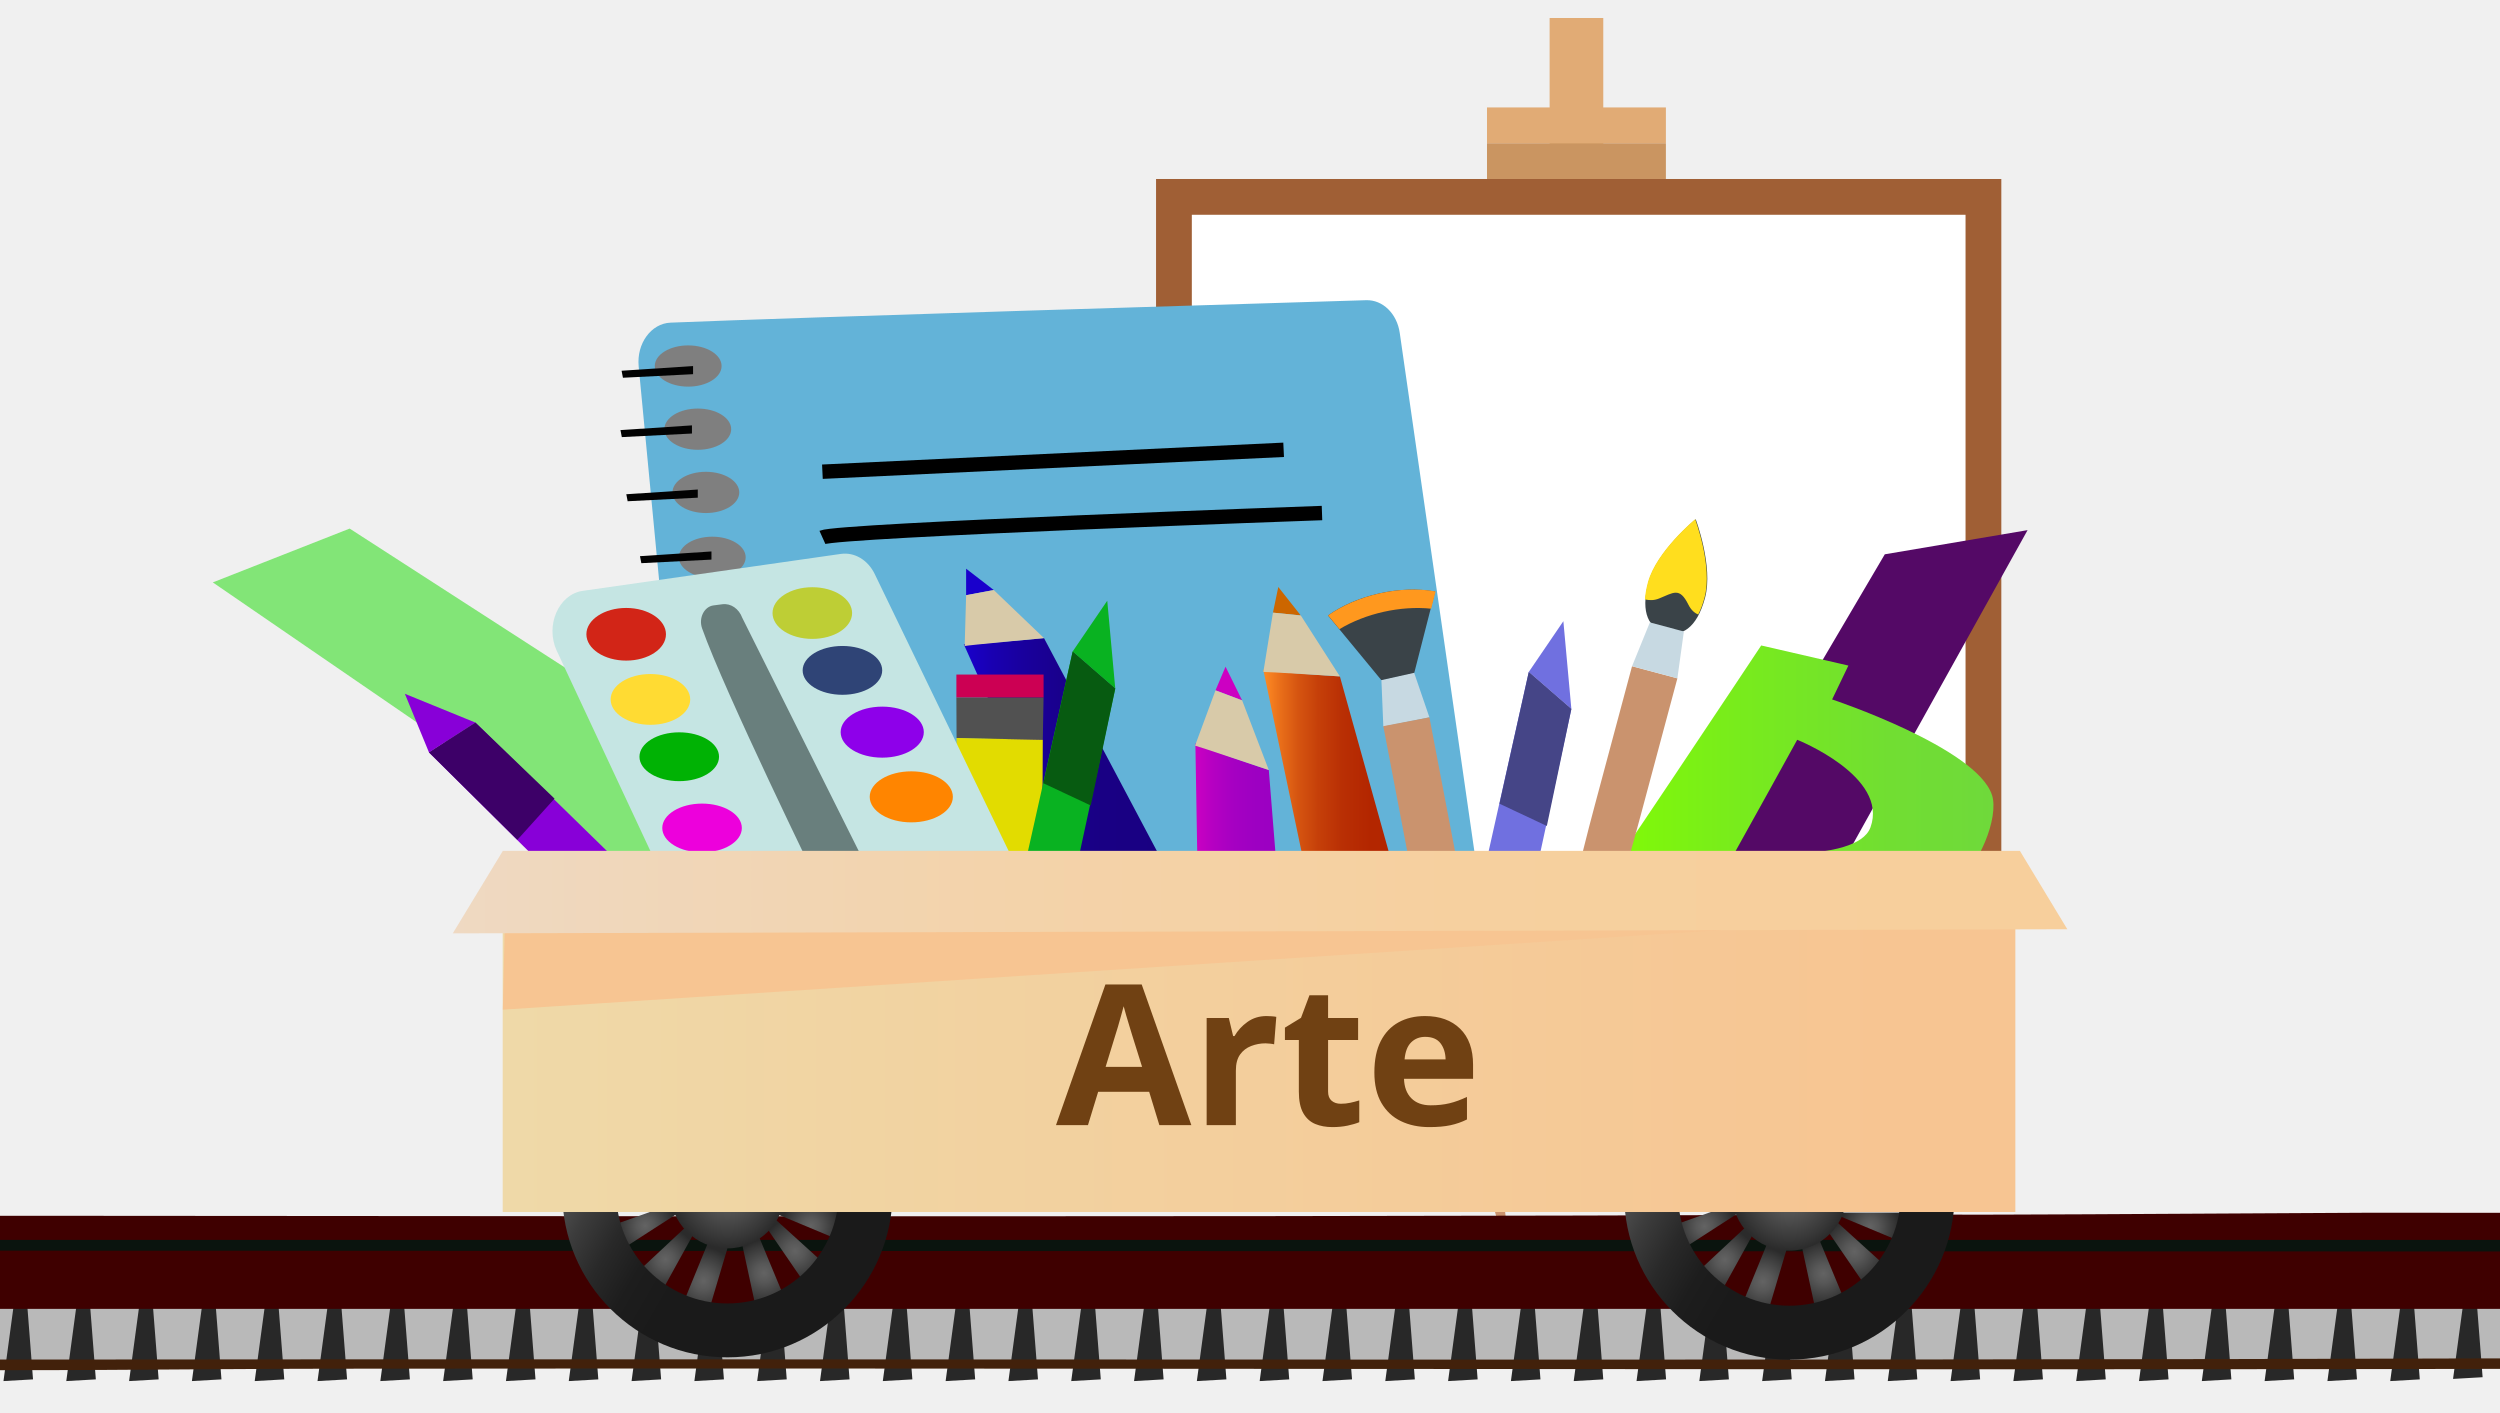
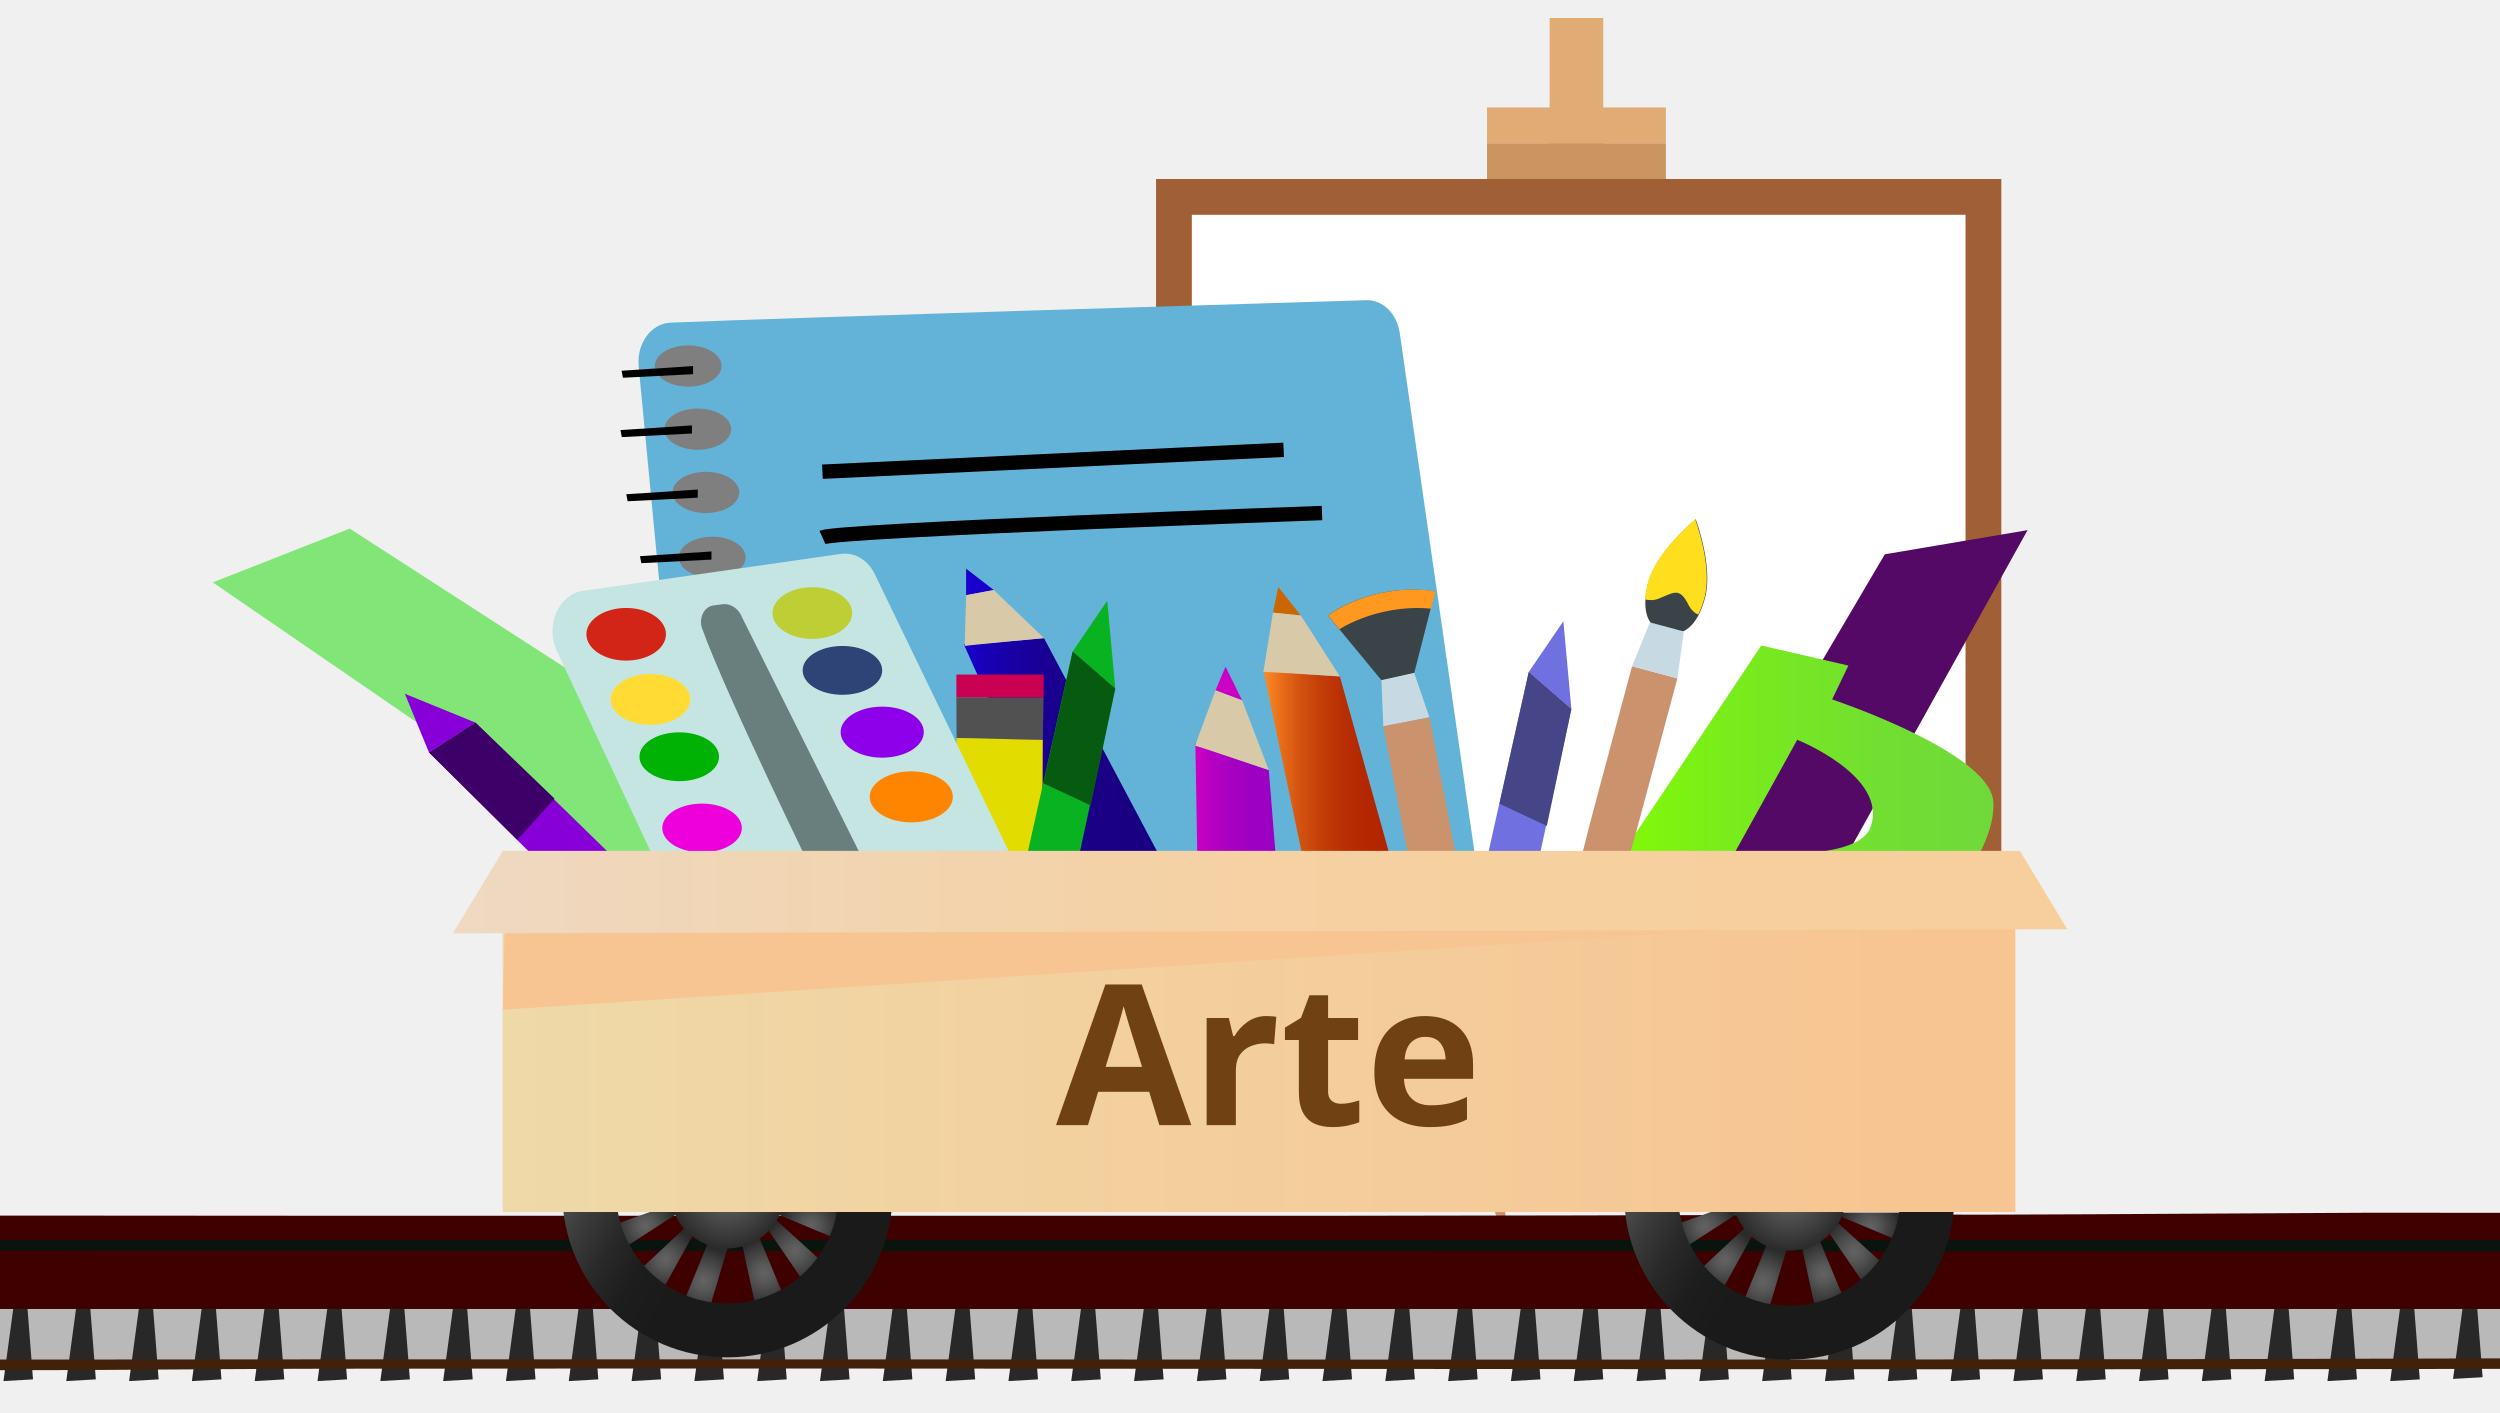
<svg xmlns="http://www.w3.org/2000/svg" xmlns:xlink="http://www.w3.org/1999/xlink" id="Camada_2" data-name="Camada 2" version="1.1" viewBox="0 0 1911.52 1080">
  <defs>
    <style>
      .cls-1, .cls-2, .cls-3, .cls-4, .cls-5, .cls-6, .cls-7, .cls-8, .cls-9, .cls-10, .cls-11, .cls-12, .cls-13, .cls-14, .cls-15, .cls-16, .cls-17, .cls-18, .cls-19, .cls-20, .cls-21, .cls-22, .cls-23, .cls-24, .cls-25, .cls-26, .cls-27, .cls-28, .cls-29, .cls-30, .cls-31, .cls-32, .cls-33, .cls-34, .cls-35, .cls-36, .cls-37, .cls-38, .cls-39, .cls-40, .cls-41, .cls-42, .cls-43, .cls-44, .cls-45, .cls-46, .cls-47, .cls-48, .cls-49, .cls-50, .cls-51, .cls-52, .cls-53, .cls-54, .cls-55, .cls-56, .cls-57, .cls-58, .cls-59, .cls-60, .cls-61, .cls-62, .cls-63, .cls-64, .cls-65, .cls-66, .cls-67 {
        stroke-width: 0px;
      }

      .cls-1, .cls-68 {
        fill: #020202;
      }

      .cls-2 {
        fill: #697f7d;
      }

      .cls-3 {
        fill: url(#Gradiente_sem_nome_131-7);
      }

      .cls-4 {
        fill: #ffdb33;
      }

      .cls-5 {
        fill: url(#Gradiente_sem_nome_191);
      }

      .cls-6 {
        fill: #42210b;
      }

      .cls-7 {
        fill: url(#Gradiente_sem_nome_131-2);
      }

      .cls-8 {
        fill: #000;
        opacity: .23;
      }

      .cls-69 {
        fill: #704113;
        font-family: Effra-Heavy, Effra;
        font-size: 150px;
        font-weight: 800;
      }

      .cls-9 {
        fill: #8800d8;
      }

      .cls-10 {
        fill: url(#Gradiente_sem_nome_261);
      }

      .cls-11 {
        fill: #3a4348;
      }

      .cls-12 {
        fill: #282828;
      }

      .cls-13 {
        fill: #8e00ea;
      }

      .cls-14 {
        fill: url(#Gradiente_sem_nome_131-12);
      }

      .cls-15 {
        fill: url(#Gradiente_sem_nome_190);
      }

      .cls-16 {
        fill: #ca9561;
      }

      .cls-17 {
        fill: #cc0053;
      }

      .cls-18 {
        fill: url(#Gradiente_sem_nome_131-10);
      }

      .cls-19 {
        fill: #c5e5e3;
      }

      .cls-20 {
        fill: #3d0068;
      }

      .cls-21 {
        fill: #c7d9e2;
      }

      .cls-22 {
        fill: #515151;
      }

      .cls-23 {
        fill: #0a140e;
      }

      .cls-24 {
        fill: #231106;
      }

      .cls-25 {
        fill: #cc00c2;
      }

      .cls-26 {
        fill: #ed00dc;
      }

      .cls-27 {
        fill: url(#Gradiente_sem_nome_173);
      }

      .cls-28 {
        fill: none;
      }

      .cls-29 {
        fill: url(#Gradiente_sem_nome_131-8);
      }

      .cls-70 {
        clip-path: url(#clippath-1);
      }

      .cls-30 {
        fill: #d22517;
      }

      .cls-31 {
        fill: url(#Gradiente_sem_nome_179);
      }

      .cls-32 {
        fill: url(#Gradiente_sem_nome_131-6);
      }

      .cls-33 {
        fill: url(#Gradiente_sem_nome_176);
      }

      .cls-34 {
        fill: url(#Gradiente_sem_nome_156-2);
      }

      .cls-35 {
        fill: url(#Gradiente_sem_nome_131);
      }

      .cls-36 {
        fill: #7070e0;
      }

      .cls-37 {
        fill: #82e577;
      }

      .cls-38 {
        fill: #e2dc00;
      }

      .cls-39 {
        fill: #bece35;
      }

      .cls-71 {
        clip-path: url(#clippath);
      }

      .cls-40 {
        fill: #2f4476;
      }

      .cls-41 {
        fill: url(#Gradiente_sem_nome_131-11);
      }

      .cls-42 {
        fill: url(#Gradiente_sem_nome_131-3);
      }

      .cls-43 {
        fill: url(#Gradiente_sem_nome_131-9);
      }

      .cls-44 {
        fill: #075b11;
      }

      .cls-45 {
        fill: url(#Gradiente_sem_nome_131-13);
      }

      .cls-46 {
        fill: url(#Gradiente_sem_nome_131-4);
      }

      .cls-47 {
        fill: #ca936e;
      }

      .cls-48 {
        fill: url(#Gradiente_sem_nome_131-5);
      }

      .cls-49 {
        fill: #09b221;
      }

      .cls-50 {
        fill: #00b204;
      }

      .cls-51 {
        fill: #454587;
      }

      .cls-52 {
        fill: url(#Gradiente_sem_nome_186);
      }

      .cls-53 {
        fill: #540966;
      }

      .cls-54 {
        fill: #ff8500;
      }

      .cls-55 {
        fill: #ff981e;
      }

      .cls-56 {
        fill: #c60;
      }

      .cls-57 {
        fill: url(#Gradiente_sem_nome_131-14);
      }

      .cls-58 {
        fill: #1900cc;
      }

      .cls-59 {
        fill: #fff;
      }

      .cls-60 {
        fill: #ffde1e;
      }

      .cls-68 {
        stroke: #000;
        stroke-miterlimit: 10;
        stroke-width: 11px;
      }

      .cls-61 {
        fill: #d8caa9;
      }

      .cls-62 {
        fill: #7f7f7f;
      }

      .cls-63 {
        fill: #e1ab75;
      }

      .cls-64 {
        fill: url(#Gradiente_sem_nome_156);
      }

      .cls-65 {
        fill: #63b3d8;
      }

      .cls-66 {
        fill: #3f0000;
      }

      .cls-67 {
        fill: #a05f35;
      }
    </style>
    <linearGradient id="Gradiente_sem_nome_179" data-name="Gradiente sem nome 179" x1="736.92" y1="583.3" x2="888.92" y2="583.3" gradientUnits="userSpaceOnUse">
      <stop offset="0" stop-color="#1900cc" />
      <stop offset=".14" stop-color="#1900b2" />
      <stop offset=".3" stop-color="#19009d" />
      <stop offset=".48" stop-color="#19008d" />
      <stop offset=".69" stop-color="#190084" />
      <stop offset="1" stop-color="#190082" />
    </linearGradient>
    <linearGradient id="Gradiente_sem_nome_176" data-name="Gradiente sem nome 176" x1="913.99" y1="679.03" x2="986.28" y2="679.03" gradientUnits="userSpaceOnUse">
      <stop offset="0" stop-color="#cc00c2" />
      <stop offset="0" stop-color="#cb00c2" />
      <stop offset=".19" stop-color="#b500c2" />
      <stop offset=".4" stop-color="#a600c2" />
      <stop offset=".64" stop-color="#9d00c2" />
      <stop offset="1" stop-color="#9b00c2" />
    </linearGradient>
    <linearGradient id="Gradiente_sem_nome_173" data-name="Gradiente sem nome 173" x1="965.89" y1="610.41" x2="1077.9" y2="610.41" gradientUnits="userSpaceOnUse">
      <stop offset="0" stop-color="#ff8c24" />
      <stop offset=".11" stop-color="#ea701a" />
      <stop offset=".24" stop-color="#d55410" />
      <stop offset=".38" stop-color="#c53f09" />
      <stop offset=".54" stop-color="#b92f04" />
      <stop offset=".73" stop-color="#b32600" />
      <stop offset="1" stop-color="#b12400" />
    </linearGradient>
    <linearGradient id="Gradiente_sem_nome_186" data-name="Gradiente sem nome 186" x1="1207.08" y1="609.28" x2="1524.21" y2="609.28" gradientUnits="userSpaceOnUse">
      <stop offset="0" stop-color="#83ff00" />
      <stop offset=".35" stop-color="#79ed1a" />
      <stop offset=".75" stop-color="#71de32" />
      <stop offset="1" stop-color="#6fd93b" />
    </linearGradient>
    <clipPath id="clippath">
      <rect class="cls-28" y="-.28" width="1911.52" height="1080.55" />
    </clipPath>
    <clipPath id="clippath-1">
      <polyline class="cls-28" points="2849.55 1080.33 -1832.14 1080.33 -1832.14 -.33 2849.55 -.33" />
    </clipPath>
    <radialGradient id="Gradiente_sem_nome_131" data-name="Gradiente sem nome 131" cx="537.95" cy="979.43" fx="537.95" fy="979.43" r="25.7" gradientUnits="userSpaceOnUse">
      <stop offset="0" stop-color="#636363" />
      <stop offset=".29" stop-color="#575757" />
      <stop offset=".82" stop-color="#373737" />
      <stop offset="1" stop-color="#2b2b2b" />
    </radialGradient>
    <radialGradient id="Gradiente_sem_nome_131-2" data-name="Gradiente sem nome 131" cx="584.28" cy="973.42" fx="584.28" fy="973.42" r="25.18" xlink:href="#Gradiente_sem_nome_131" />
    <radialGradient id="Gradiente_sem_nome_131-3" data-name="Gradiente sem nome 131" cx="607.97" cy="956.62" fx="607.97" fy="956.62" r="25.21" xlink:href="#Gradiente_sem_nome_131" />
    <radialGradient id="Gradiente_sem_nome_131-4" data-name="Gradiente sem nome 131" cx="619.91" cy="937.35" fx="619.91" fy="937.35" r="22.28" xlink:href="#Gradiente_sem_nome_131" />
    <radialGradient id="Gradiente_sem_nome_131-5" data-name="Gradiente sem nome 131" cx="508.77" cy="962.84" fx="508.77" fy="962.84" r="23.88" xlink:href="#Gradiente_sem_nome_131" />
    <radialGradient id="Gradiente_sem_nome_131-6" data-name="Gradiente sem nome 131" cx="493.31" cy="937.15" fx="493.31" fy="937.15" r="22.81" xlink:href="#Gradiente_sem_nome_131" />
    <radialGradient id="Gradiente_sem_nome_131-7" data-name="Gradiente sem nome 131" cx="1347.9" cy="979.88" fx="1347.9" fy="979.88" r="25.7" xlink:href="#Gradiente_sem_nome_131" />
    <radialGradient id="Gradiente_sem_nome_131-8" data-name="Gradiente sem nome 131" cx="1394.23" cy="973.87" fx="1394.23" fy="973.87" r="25.18" xlink:href="#Gradiente_sem_nome_131" />
    <radialGradient id="Gradiente_sem_nome_131-9" data-name="Gradiente sem nome 131" cx="1417.92" cy="957.08" fx="1417.92" fy="957.08" r="25.21" xlink:href="#Gradiente_sem_nome_131" />
    <radialGradient id="Gradiente_sem_nome_131-10" data-name="Gradiente sem nome 131" cx="1429.86" cy="937.81" fx="1429.86" fy="937.81" r="22.28" xlink:href="#Gradiente_sem_nome_131" />
    <radialGradient id="Gradiente_sem_nome_131-11" data-name="Gradiente sem nome 131" cx="1318.72" cy="963.3" fx="1318.72" fy="963.3" r="23.88" xlink:href="#Gradiente_sem_nome_131" />
    <radialGradient id="Gradiente_sem_nome_131-12" data-name="Gradiente sem nome 131" cx="1303.26" cy="937.61" fx="1303.26" fy="937.61" r="22.81" xlink:href="#Gradiente_sem_nome_131" />
    <radialGradient id="Gradiente_sem_nome_131-13" data-name="Gradiente sem nome 131" cx="556.19" cy="910.66" fx="556.19" fy="910.66" r="43.87" xlink:href="#Gradiente_sem_nome_131" />
    <linearGradient id="Gradiente_sem_nome_156" data-name="Gradiente sem nome 156" x1="430.93" y1="838.82" x2="701.48" y2="995.87" gradientUnits="userSpaceOnUse">
      <stop offset="0" stop-color="gray" />
      <stop offset=".02" stop-color="#797979" />
      <stop offset=".1" stop-color="#565656" />
      <stop offset=".19" stop-color="#3c3c3c" />
      <stop offset=".28" stop-color="#292929" />
      <stop offset=".37" stop-color="#1d1d1d" />
      <stop offset=".47" stop-color="#1a1a1a" />
    </linearGradient>
    <radialGradient id="Gradiente_sem_nome_131-14" data-name="Gradiente sem nome 131" cx="1368.19" cy="912.39" fx="1368.19" fy="912.39" r="43.87" xlink:href="#Gradiente_sem_nome_131" />
    <linearGradient id="Gradiente_sem_nome_156-2" data-name="Gradiente sem nome 156" x1="1242.92" y1="840.56" x2="1513.47" y2="997.61" xlink:href="#Gradiente_sem_nome_156" />
    <linearGradient id="Gradiente_sem_nome_191" data-name="Gradiente sem nome 191" x1="384.36" y1="802.88" x2="1540.95" y2="802.88" gradientUnits="userSpaceOnUse">
      <stop offset="0" stop-color="#efd9a8" />
      <stop offset=".92" stop-color="#f7c592" />
    </linearGradient>
    <linearGradient id="Gradiente_sem_nome_261" data-name="Gradiente sem nome 261" x1="384.47" y1="733.37" x2="1568.09" y2="733.37" gradientUnits="userSpaceOnUse">
      <stop offset="0" stop-color="#f7c592" />
      <stop offset=".14" stop-color="#f7c592" />
      <stop offset=".92" stop-color="#f7c592" />
    </linearGradient>
    <linearGradient id="Gradiente_sem_nome_190" data-name="Gradiente sem nome 190" x1="346.19" y1="682.13" x2="1580.7" y2="682.13" gradientUnits="userSpaceOnUse">
      <stop offset="0" stop-color="#efd9c2" />
      <stop offset=".04" stop-color="#efd8bf" />
      <stop offset=".33" stop-color="#f3d3ab" />
      <stop offset=".62" stop-color="#f6d09f" />
      <stop offset=".92" stop-color="#f7cf9c" />
    </linearGradient>
  </defs>
  <g>
    <g>
      <polyline class="cls-63" points="1184.85 690.83 1184.85 13.76 1225.88 13.76 1225.88 690.83" />
      <polyline class="cls-67" points="883.93 690.83 883.93 136.86 1530.23 136.86 1530.23 690.83" />
      <polyline class="cls-59" points="1502.87 663.48 1502.87 164.22 911.28 164.22 911.28 663.48" />
      <rect class="cls-16" x="1136.98" y="109.51" width="136.78" height="27.36" transform="translate(2410.73 246.37) rotate(180)" />
      <rect class="cls-63" x="1136.98" y="82.15" width="136.78" height="27.36" transform="translate(2410.73 191.66) rotate(180)" />
    </g>
    <g>
      <path class="cls-65" d="M488.33,280.05c-1.66-17.38,9.55-32.75,24.34-33.35,99.45-4.03,441.67-14.44,531.93-17.17,12.61-.38,23.54,10.25,25.65,24.96l67.42,468.4-606.21,8.41-43.14-451.24Z" />
      <ellipse class="cls-62" cx="526.19" cy="279.86" rx="25.54" ry="15.77" />
      <ellipse class="cls-62" cx="533.53" cy="328.15" rx="25.54" ry="15.77" />
      <ellipse class="cls-62" cx="539.71" cy="376.51" rx="25.54" ry="15.77" />
      <ellipse class="cls-62" cx="544.61" cy="426.12" rx="25.54" ry="15.77" />
      <polygon class="cls-1" points="529.93 279.86 475.27 283.47 476.3 288.83 529.93 286.1 529.93 279.86" />
      <polygon class="cls-1" points="529.08 325.24 474.41 328.85 475.45 334.21 529.08 331.48 529.08 325.24" />
      <polygon class="cls-1" points="533.53 374.29 478.87 377.9 479.91 383.26 533.53 380.53 533.53 374.29" />
      <polygon class="cls-1" points="543.99 421.64 489.33 425.25 490.37 430.61 543.99 427.88 543.99 421.64" />
      <line class="cls-68" x1="628.82" y1="360.67" x2="981.48" y2="343.92" />
      <path class="cls-68" d="M628.82,410.89c12.22-5.49,381.99-18.62,381.99-18.62" />
    </g>
    <polygon class="cls-1" points="837.5 522.32 782.84 525.93 783.88 531.29 837.5 528.56 837.5 522.32" />
    <path class="cls-37" d="M162.7,445.3c1.54.89,398.67,273.71,398.67,273.71l63.63-83.99-357.65-230.87-104.65,41.16Z" />
    <g>
      <polygon class="cls-9" points="309.56 530.48 328 575.3 363.52 552.5 309.56 530.48" />
      <polygon class="cls-9" points="485.36 731.51 328 575.3 363.52 552.5 523.35 708.55 485.36 731.51" />
      <polygon class="cls-20" points="328 575.3 363.52 552.5 424 610.63 395.55 642.16 328 575.3" />
    </g>
    <path class="cls-53" d="M1550.3,405.34c-1.04,1.61-253.24,455.51-253.24,455.51l-88.66-41.52,232.73-395.51,109.17-18.48Z" />
    <g>
      <path class="cls-31" d="M736.92,492.57c3.33.86,61.33-4.66,61.33-4.66l90.66,170.98-68.64,19.8-83.36-186.11Z" />
      <path class="cls-58" d="M738.7,434.83v20.23l21.11-3.94-21.11-16.29Z" />
      <path class="cls-61" d="M737.59,493.96c1.11-.53,60.67-6.04,60.67-6.04l-38.44-36.79-21.11,3.94-1.11,38.89Z" />
    </g>
    <g>
      <rect class="cls-17" x="731.26" y="515.77" width="66.67" height="17.64" />
      <path class="cls-22" d="M731.41,564.29c1.33.44,65.92,1.4,65.92,1.4l.59-32.29h-66.67l.15,30.89Z" />
      <path class="cls-38" d="M731.26,656.61c-.3-.88.15-92.32.15-92.32l65.92,1.4-.44,93.2-65.63-2.28Z" />
    </g>
    <g>
      <path class="cls-33" d="M913.99,568.35c2.65,2.54,56.15,20.45,56.15,20.45l16.14,200.91-68.85-18.73-3.44-202.62Z" />
      <path class="cls-25" d="M937.06,509.76c-.4.94-7.68,18.08-7.68,18.08l20.36,7.68-12.68-25.76Z" />
      <path class="cls-61" d="M913.74,570.11c1.19.12,56.4,18.69,56.4,18.69l-20.39-53.28-20.36-7.68-15.64,42.27Z" />
    </g>
    <g>
      <path class="cls-27" d="M965.89,511.97c3.06,1.78,58.59,5.21,58.59,5.21l53.42,191.67-70.65-.21-41.36-196.67Z" />
      <path class="cls-56" d="M977.4,448.79c-.21,1.02-4.1,19.65-4.1,19.65l21.29,2.15-17.2-21.79Z" />
      <path class="cls-61" d="M965.98,513.75c1.19-.2,58.5,3.43,58.5,3.43l-29.88-46.6-21.29-2.15-7.33,45.32Z" />
    </g>
    <g>
      <polygon class="cls-36" points="1195.36 474.97 1168.91 513.78 1201.48 542.09 1195.36 474.97" />
      <polygon class="cls-36" points="1116.35 748.65 1168.91 513.78 1201.48 542.09 1150.08 779.52 1116.35 748.65" />
      <polygon class="cls-51" points="1168.91 513.78 1201.48 542.09 1182.73 631.54 1146.5 614.52 1168.91 513.78" />
    </g>
    <g>
      <polygon class="cls-49" points="846.61 459.32 820.17 498.12 852.74 526.43 846.61 459.32" />
      <polygon class="cls-49" points="767.6 732.99 820.17 498.12 852.74 526.43 801.34 763.87 767.6 732.99" />
      <polygon class="cls-44" points="820.17 498.12 852.74 526.43 833.99 615.89 797.75 598.87 820.17 498.12" />
    </g>
    <path class="cls-52" d="M1523.07,607.86c-11.87-36.33-122.22-73.07-122.22-73.07l12.44-25.89-66.66-15.37s-130.66,196.82-139.55,206.8l176,24.7s82.46-32.65,111.33-49.93c18.44-11.04,34.27-50.11,28.67-67.25ZM1430.17,632.64c-10.38,28.43-103.54,18.81-103.54,18.81,6.74-11.82,47.54-85.81,47.54-85.81,0,0,70.23,28,56,67Z" />
    <g>
      <path class="cls-19" d="M777.63,745.37l-191.67,49.17c-11.34,2.91-22.95-3.32-28.57-15.33l-131.66-281.55c-9.02-19.29,1.34-43.24,19.84-45.89l197.3-28.24c10.49-1.5,20.73,4.58,25.97,15.42l126.03,260.62c8.82,18.23.12,41.34-17.24,45.8Z" />
      <ellipse class="cls-13" cx="674.56" cy="559.8" rx="31.79" ry="19.51" />
      <ellipse class="cls-30" cx="478.78" cy="484.97" rx="30.42" ry="20.13" />
      <ellipse class="cls-39" cx="621.1" cy="468.75" rx="30.42" ry="19.76" />
      <ellipse class="cls-4" cx="497.32" cy="534.78" rx="30.42" ry="19.42" />
      <ellipse class="cls-40" cx="644.13" cy="512.58" rx="30.42" ry="18.67" />
      <ellipse class="cls-50" cx="519.36" cy="578.61" rx="30.42" ry="18.67" />
      <ellipse class="cls-26" cx="536.8" cy="633.1" rx="30.42" ry="18.67" />
      <ellipse class="cls-54" cx="696.78" cy="609.28" rx="31.79" ry="19.51" />
      <path class="cls-2" d="M536.79,480.38c17.23,48.72,89.54,196.73,89.54,196.73l38.49-9.92-97.26-194.78c-2.61-7.03-8.77-11.24-15.22-10.4l-6.82.89c-7.11.93-11.48,9.67-8.72,17.47Z" />
    </g>
    <g>
      <g>
        <path class="cls-11" d="M1303.72,457.01c-6.41,23.93-18.41,29.9-30.38,26.7-11.97-3.21-19.37-14.37-12.96-38.31,6.41-23.93,36.18-48.37,36.18-48.37,0,0,13.57,36.04,7.15,59.98Z" />
        <path class="cls-47" d="M1254.06,624.98c-11.97,44.69-25.51,88.95-40.57,132.69l-49.89,144.87c-.41,1.19-1.68,1.87-2.9,1.54h0c-1.22-.33-1.98-1.54-1.74-2.78l29.22-150.41c8.82-45.42,19.23-90.51,31.21-135.2l28.48-106.3,34.67,9.29-28.48,106.3Z" />
        <polygon class="cls-21" points="1282.54 518.69 1247.87 509.4 1261.5 475.89 1287.5 482.86 1282.54 518.69" />
      </g>
      <path class="cls-60" d="M1290.86,462.15c-6.73-13.46-11.22-8.97-22.43-4.49-3.62,1.45-7.24,1.48-10.71.65.25-3.82.95-8.1,2.24-12.92,6.41-23.93,36.18-48.37,36.18-48.37,0,0,13.57,36.04,7.15,59.98-1.36,5.08-2.98,9.3-4.79,12.84-2.66-1-5.41-3.21-7.65-7.7Z" />
    </g>
    <polygon class="cls-21" points="1092.94 548.49 1057.7 555.55 1056.23 519.74 1081.13 514.02 1092.94 548.49" />
    <g>
      <path class="cls-11" d="M1015.38,470.57l40.8,49.46,25.2-5.62,15.89-62.11c-26.71-4.85-59.77,2.53-81.89,18.28Z" />
      <path class="cls-55" d="M1094.28,465.42l3.41-13.22c-26.82-4.82-60.03,2.59-82.25,18.36l8.7,10.51c20.05-12.1,46.85-18.08,70.14-15.66Z" />
    </g>
    <path class="cls-47" d="M1113.62,656.57c8.69,45.44,15.8,91.18,21.3,137.11l18.21,152.13c.15,1.25-.7,2.41-1.94,2.65h0c-1.24.24-2.45-.53-2.78-1.75l-39.23-148.11c-11.85-44.72-22.13-89.85-30.82-135.29l-20.68-108.09,35.25-6.74,20.68,108.09Z" />
  </g>
  <g class="cls-71">
    <g>
      <rect class="cls-8" x="-28.15" y="992.92" width="2090.58" height="51.54" />
      <path class="cls-24" d="M-72.72,988.77c26.08-.47,51.36-.33,77.47-.33,640.46-.49,1280.96.72,1921.33-.66,9.98,2.2,61.1-.68,40.95,5.28-578.43.81-1156.89-.44-1735.4,0-115.75.09-228.67,1.41-344.52.33-18.13-5.22,18.63-3.54,36.84-3.96,1.83-.04,3.05-.65,3.32-.66Z" />
      <polygon class="cls-12" points="2.66 1055.98 25.25 1054.69 20.31 991.29 11.34 991.62 2.66 1055.98" />
      <polygon class="cls-12" points="146.73 1055.98 169.33 1054.69 164.39 991.29 155.41 991.62 146.73 1055.98" />
      <polygon class="cls-12" points="98.7 1055.98 121.3 1054.69 116.36 991.29 107.38 991.62 98.7 1055.98" />
      <polygon class="cls-12" points="50.68 1055.98 73.28 1054.69 68.34 991.29 59.36 991.62 50.68 1055.98" />
      <polygon class="cls-12" points="1827.59 1055.98 1850.19 1054.69 1845.25 991.29 1836.27 991.62 1827.59 1055.98" />
      <polygon class="cls-12" points="1779.57 1055.98 1802.17 1054.69 1797.23 991.29 1788.25 991.62 1779.57 1055.98" />
      <polygon class="cls-12" points="1731.54 1055.98 1754.14 1054.69 1749.2 991.29 1740.22 991.62 1731.54 1055.98" />
      <polygon class="cls-12" points="1683.52 1055.98 1706.12 1054.69 1701.18 991.29 1692.2 991.62 1683.52 1055.98" />
      <polygon class="cls-12" points="1635.49 1055.98 1658.09 1054.69 1653.15 991.29 1644.17 991.62 1635.49 1055.98" />
      <polygon class="cls-12" points="1587.47 1055.98 1610.07 1054.69 1605.13 991.29 1596.15 991.62 1587.47 1055.98" />
      <polygon class="cls-12" points="1539.44 1055.98 1562.04 1054.69 1557.1 991.29 1548.12 991.62 1539.44 1055.98" />
      <polygon class="cls-12" points="1491.42 1055.98 1514.02 1054.69 1509.08 991.29 1500.1 991.62 1491.42 1055.98" />
      <polygon class="cls-12" points="1443.39 1055.98 1465.99 1054.69 1461.05 991.29 1452.08 991.62 1443.39 1055.98" />
      <polygon class="cls-12" points="1395.37 1055.98 1417.97 1054.69 1413.03 991.29 1404.05 991.62 1395.37 1055.98" />
      <polygon class="cls-12" points="1347.35 1055.98 1369.94 1054.69 1365.01 991.29 1356.03 991.62 1347.35 1055.98" />
      <polygon class="cls-12" points="1299.32 1055.98 1321.92 1054.69 1316.98 991.29 1308 991.62 1299.32 1055.98" />
      <polygon class="cls-12" points="1251.3 1055.98 1273.89 1054.69 1268.96 991.29 1259.98 991.62 1251.3 1055.98" />
      <polygon class="cls-12" points="1203.27 1055.98 1225.87 1054.69 1220.93 991.29 1211.95 991.62 1203.27 1055.98" />
      <polygon class="cls-12" points="1155.25 1055.98 1177.85 1054.69 1172.91 991.29 1163.93 991.62 1155.25 1055.98" />
      <polygon class="cls-12" points="1107.22 1055.98 1129.82 1054.69 1124.88 991.29 1115.9 991.62 1107.22 1055.98" />
      <polygon class="cls-12" points="1059.2 1055.98 1081.8 1054.69 1076.86 991.29 1067.88 991.62 1059.2 1055.98" />
      <polygon class="cls-12" points="1011.17 1055.98 1033.77 1054.69 1028.83 991.29 1019.85 991.62 1011.17 1055.98" />
      <polygon class="cls-12" points="963.15 1055.98 985.75 1054.69 980.81 991.29 971.83 991.62 963.15 1055.98" />
      <polygon class="cls-12" points="915.12 1055.98 937.72 1054.69 932.78 991.29 923.8 991.62 915.12 1055.98" />
      <polygon class="cls-12" points="867.1 1055.98 889.7 1054.69 884.76 991.29 875.78 991.62 867.1 1055.98" />
      <polygon class="cls-12" points="819.07 1055.98 841.67 1054.69 836.73 991.29 827.75 991.62 819.07 1055.98" />
      <polygon class="cls-12" points="771.05 1055.98 793.65 1054.69 788.71 991.29 779.73 991.62 771.05 1055.98" />
      <polygon class="cls-12" points="723.03 1055.98 745.62 1054.69 740.68 991.29 731.71 991.62 723.03 1055.98" />
      <polygon class="cls-12" points="675 1055.98 697.6 1054.69 692.66 991.29 683.68 991.62 675 1055.98" />
      <polygon class="cls-12" points="626.98 1055.98 649.57 1054.69 644.64 991.29 635.66 991.62 626.98 1055.98" />
      <polygon class="cls-12" points="578.95 1055.98 601.55 1054.69 596.61 991.29 587.63 991.62 578.95 1055.98" />
      <polygon class="cls-12" points="530.93 1055.98 553.52 1054.69 548.59 991.29 539.61 991.62 530.93 1055.98" />
      <polygon class="cls-12" points="482.9 1055.98 505.5 1054.69 500.56 991.29 491.58 991.62 482.9 1055.98" />
      <polygon class="cls-12" points="434.88 1055.98 457.48 1054.69 452.54 991.29 443.56 991.62 434.88 1055.98" />
      <polygon class="cls-12" points="386.85 1055.98 409.45 1054.69 404.51 991.29 395.53 991.62 386.85 1055.98" />
      <polygon class="cls-12" points="338.83 1055.98 361.43 1054.69 356.49 991.29 347.51 991.62 338.83 1055.98" />
      <polygon class="cls-12" points="290.8 1055.98 313.4 1054.69 308.46 991.29 299.48 991.62 290.8 1055.98" />
      <polygon class="cls-12" points="242.78 1055.98 265.38 1054.69 260.44 991.29 251.46 991.62 242.78 1055.98" />
      <polygon class="cls-12" points="194.75 1055.98 217.35 1054.69 212.41 991.29 203.43 991.62 194.75 1055.98" />
      <polygon class="cls-12" points="1875.62 1054.33 1898.22 1053.03 1893.28 989.64 1884.3 989.96 1875.62 1054.33" />
      <path class="cls-6" d="M-51.12,1040.03c26.08-.72,51.36-.51,77.47-.5,640.46-.74,1280.96,1.09,1921.33-1,9.98,3.33,64.1-1.03,43.95,8-578.43,1.23-1159.89-.66-1738.4,0-115.75.13-228.67,2.14-344.52.5-18.13-7.9,18.63-5.36,36.84-6,1.83-.06,3.05-.99,3.32-1Z" />
    </g>
+     <g>
+       <rect class="cls-23" x="-4.17" y="938.78" width="2107.99" height="18.41" />
+       <rect class="cls-66" y="929.58" width="1942.64" height="18.41" />
+       <rect class="cls-66" x="-10.82" y="956.64" width="2014.95" height="44.11" />
+     </g>
    <g class="cls-70">
      <g>
        <g>
          <path class="cls-66" d="M1595.5,928.45c-12.93.07-51.14.17-64.03.25-32.19.21-49.09-.22-81.49-.08-639.24,2.7-1265.43.53-1880.92.9-71.84.04-143.73-.05-215.57,0-58.96.04-118.97-.05-176.38,0-197.67.18-346.15-.08-539.99.02-14.01,0-28.66.7-29.44,1.72-10.12,13.4-5.88,8.15-.81,21.78,8446.49,0,8538.34-5.05,16984.85-5.05,9.77-8.93,123.99-12.81,37.45-19.91-205.75.08-411.57-.11-617.32,0-1679.28.91-3357.22,1.45-5036.53,1.43h-176.38c-176.38,0-241.63.08-418.02.08-118.77,0-256.48-.17-269.29-.17-2449.55-.03-4852.16-1.21-7301.96-2.15" />
          <path class="cls-66" d="M14636.11,1000.81c199.14-2.67,892.88,5.65,930.23.35,18.39-2.61,9.94-38.06,9.5-50.78-.1-2.73-11.44-1.49-25.03-1.47-5619.36,6.04-11239.17,11.6-16858.36,5.17-11.24-.01-21.02-1.55-23.73-3.74l-7.86-12.93s-47.13-.36-62.09,2.49c-42.08,8.01-11.07,38.32-5.02,56.27.93,2.75,12.71,4.42,26.43,4.57l16015.92.07h.03Z" />
          <path class="cls-23" d="M-1410.35,955.74c5629.58,2.35,11368.74,3.04,16998.49.83,3.53-2.82-3.09-5.75-12-8.58H-1316.83c3.57.1-47.86-.37-69.27,1.77-19.94,2-22.73,3.75-23.83,4.84" />
        </g>
        <g>
          <polygon class="cls-35" points="542.23 947.99 519.72 1002.98 539.42 1010.86 556.19 954.53 542.23 947.99" />
          <polygon class="cls-7" points="567.01 949.37 578.95 1004.55 601.55 996.63 578.95 942.28 567.01 949.37" />
          <polygon class="cls-42" points="584.28 935.97 616.68 983.27 631.66 967.5 590.25 929.98 584.28 935.97" />
          <polygon class="cls-46" points="590.25 926.71 641.28 947.99 649.57 926.71 590.25 926.71" />
          <polygon class="cls-48" points="530.93 942.28 505.5 988.32 486.61 973.42 525.23 937.35 530.93 942.28" />
          <polygon class="cls-32" points="519.72 926.71 474.78 955.68 466.9 937.35 519.72 918.63 519.72 926.71" />
        </g>
        <g>
          <polygon class="cls-3" points="1352.17 948.45 1329.66 1003.44 1349.37 1011.32 1366.14 954.99 1352.17 948.45" />
          <polygon class="cls-29" points="1376.96 949.83 1388.9 1005.01 1411.5 997.09 1388.9 942.74 1376.96 949.83" />
          <polygon class="cls-43" points="1394.23 936.43 1426.63 983.73 1441.61 967.96 1400.2 930.44 1394.23 936.43" />
          <polygon class="cls-18" points="1400.2 927.17 1451.23 948.45 1459.52 927.17 1400.2 927.17" />
          <polygon class="cls-41" points="1340.88 942.74 1315.45 988.78 1296.55 973.87 1335.18 937.81 1340.88 942.74" />
          <polygon class="cls-14" points="1329.66 927.17 1284.73 956.14 1276.85 937.81 1329.66 919.09 1329.66 927.17" />
        </g>
      </g>
    </g>
    <circle class="cls-45" cx="556.19" cy="910.66" r="43.87" />
    <path class="cls-64" d="M556.19,785.22c-69.76,0-126.31,56.55-126.31,126.31s56.55,126.31,126.31,126.31,126.31-56.55,126.31-126.31-56.55-126.31-126.31-126.31ZM556.19,996.63c-47,0-85.09-38.1-85.09-85.09s38.1-85.09,85.09-85.09,85.09,38.1,85.09,85.09-38.1,85.09-85.09,85.09Z" />
    <circle class="cls-57" cx="1368.19" cy="912.39" r="43.87" />
    <path class="cls-34" d="M1368.18,786.96c-69.76,0-126.31,56.55-126.31,126.31s56.55,126.31,126.31,126.31,126.31-56.55,126.31-126.31-56.55-126.31-126.31-126.31ZM1368.18,998.36c-47,0-85.09-38.1-85.09-85.09s38.1-85.09,85.09-85.09,85.09,38.1,85.09,85.09-38.1,85.09-85.09,85.09Z" />
    <rect class="cls-5" x="384.36" y="679.05" width="1156.59" height="247.66" />
    <polygon class="cls-10" points="384.47 772 1568.09 694.74 386.24 694.74 384.47 772" />
    <polygon class="cls-15" points="1580.7 710.51 346.19 713.66 384.47 650.6 1544.44 650.6 1580.7 710.51" />
    <rect class="cls-28" x="114.52" y="-6.6" width="1916.85" height="1080" />
  </g>
  <text class="cls-69" transform="translate(807.41 860.29)">
    <tspan x="0" y="0">Arte</tspan>
  </text>
</svg>
